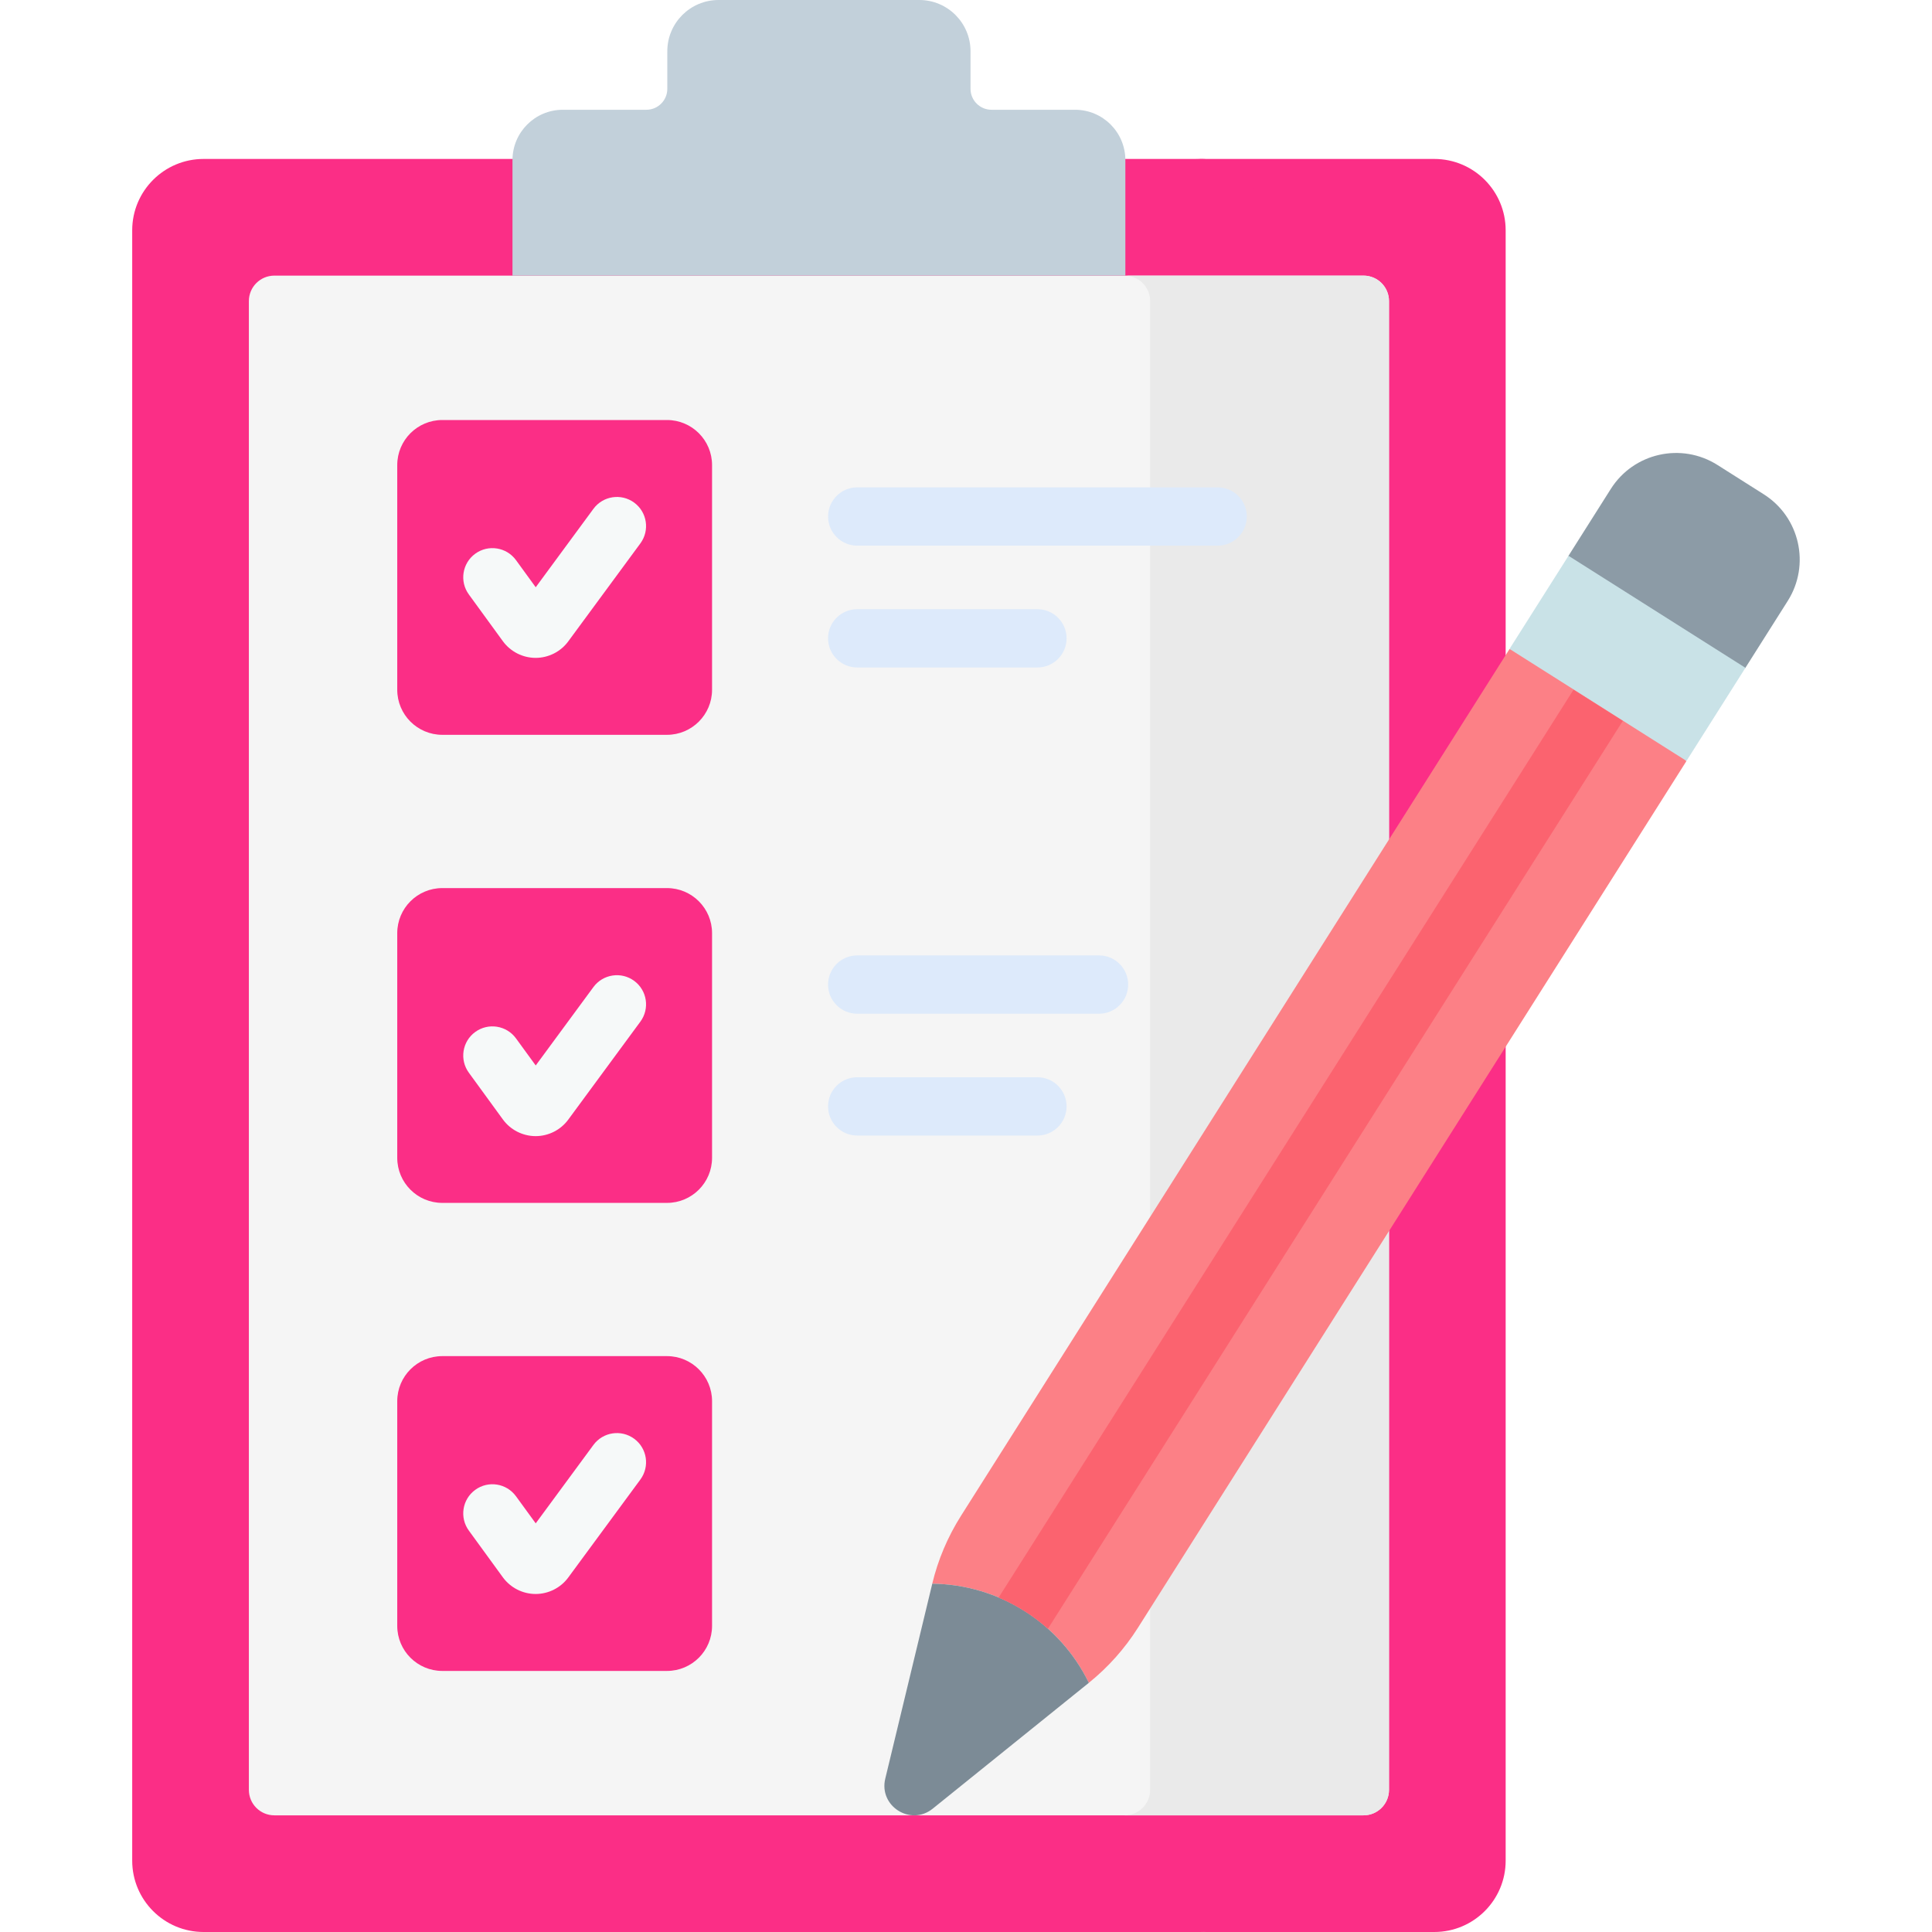
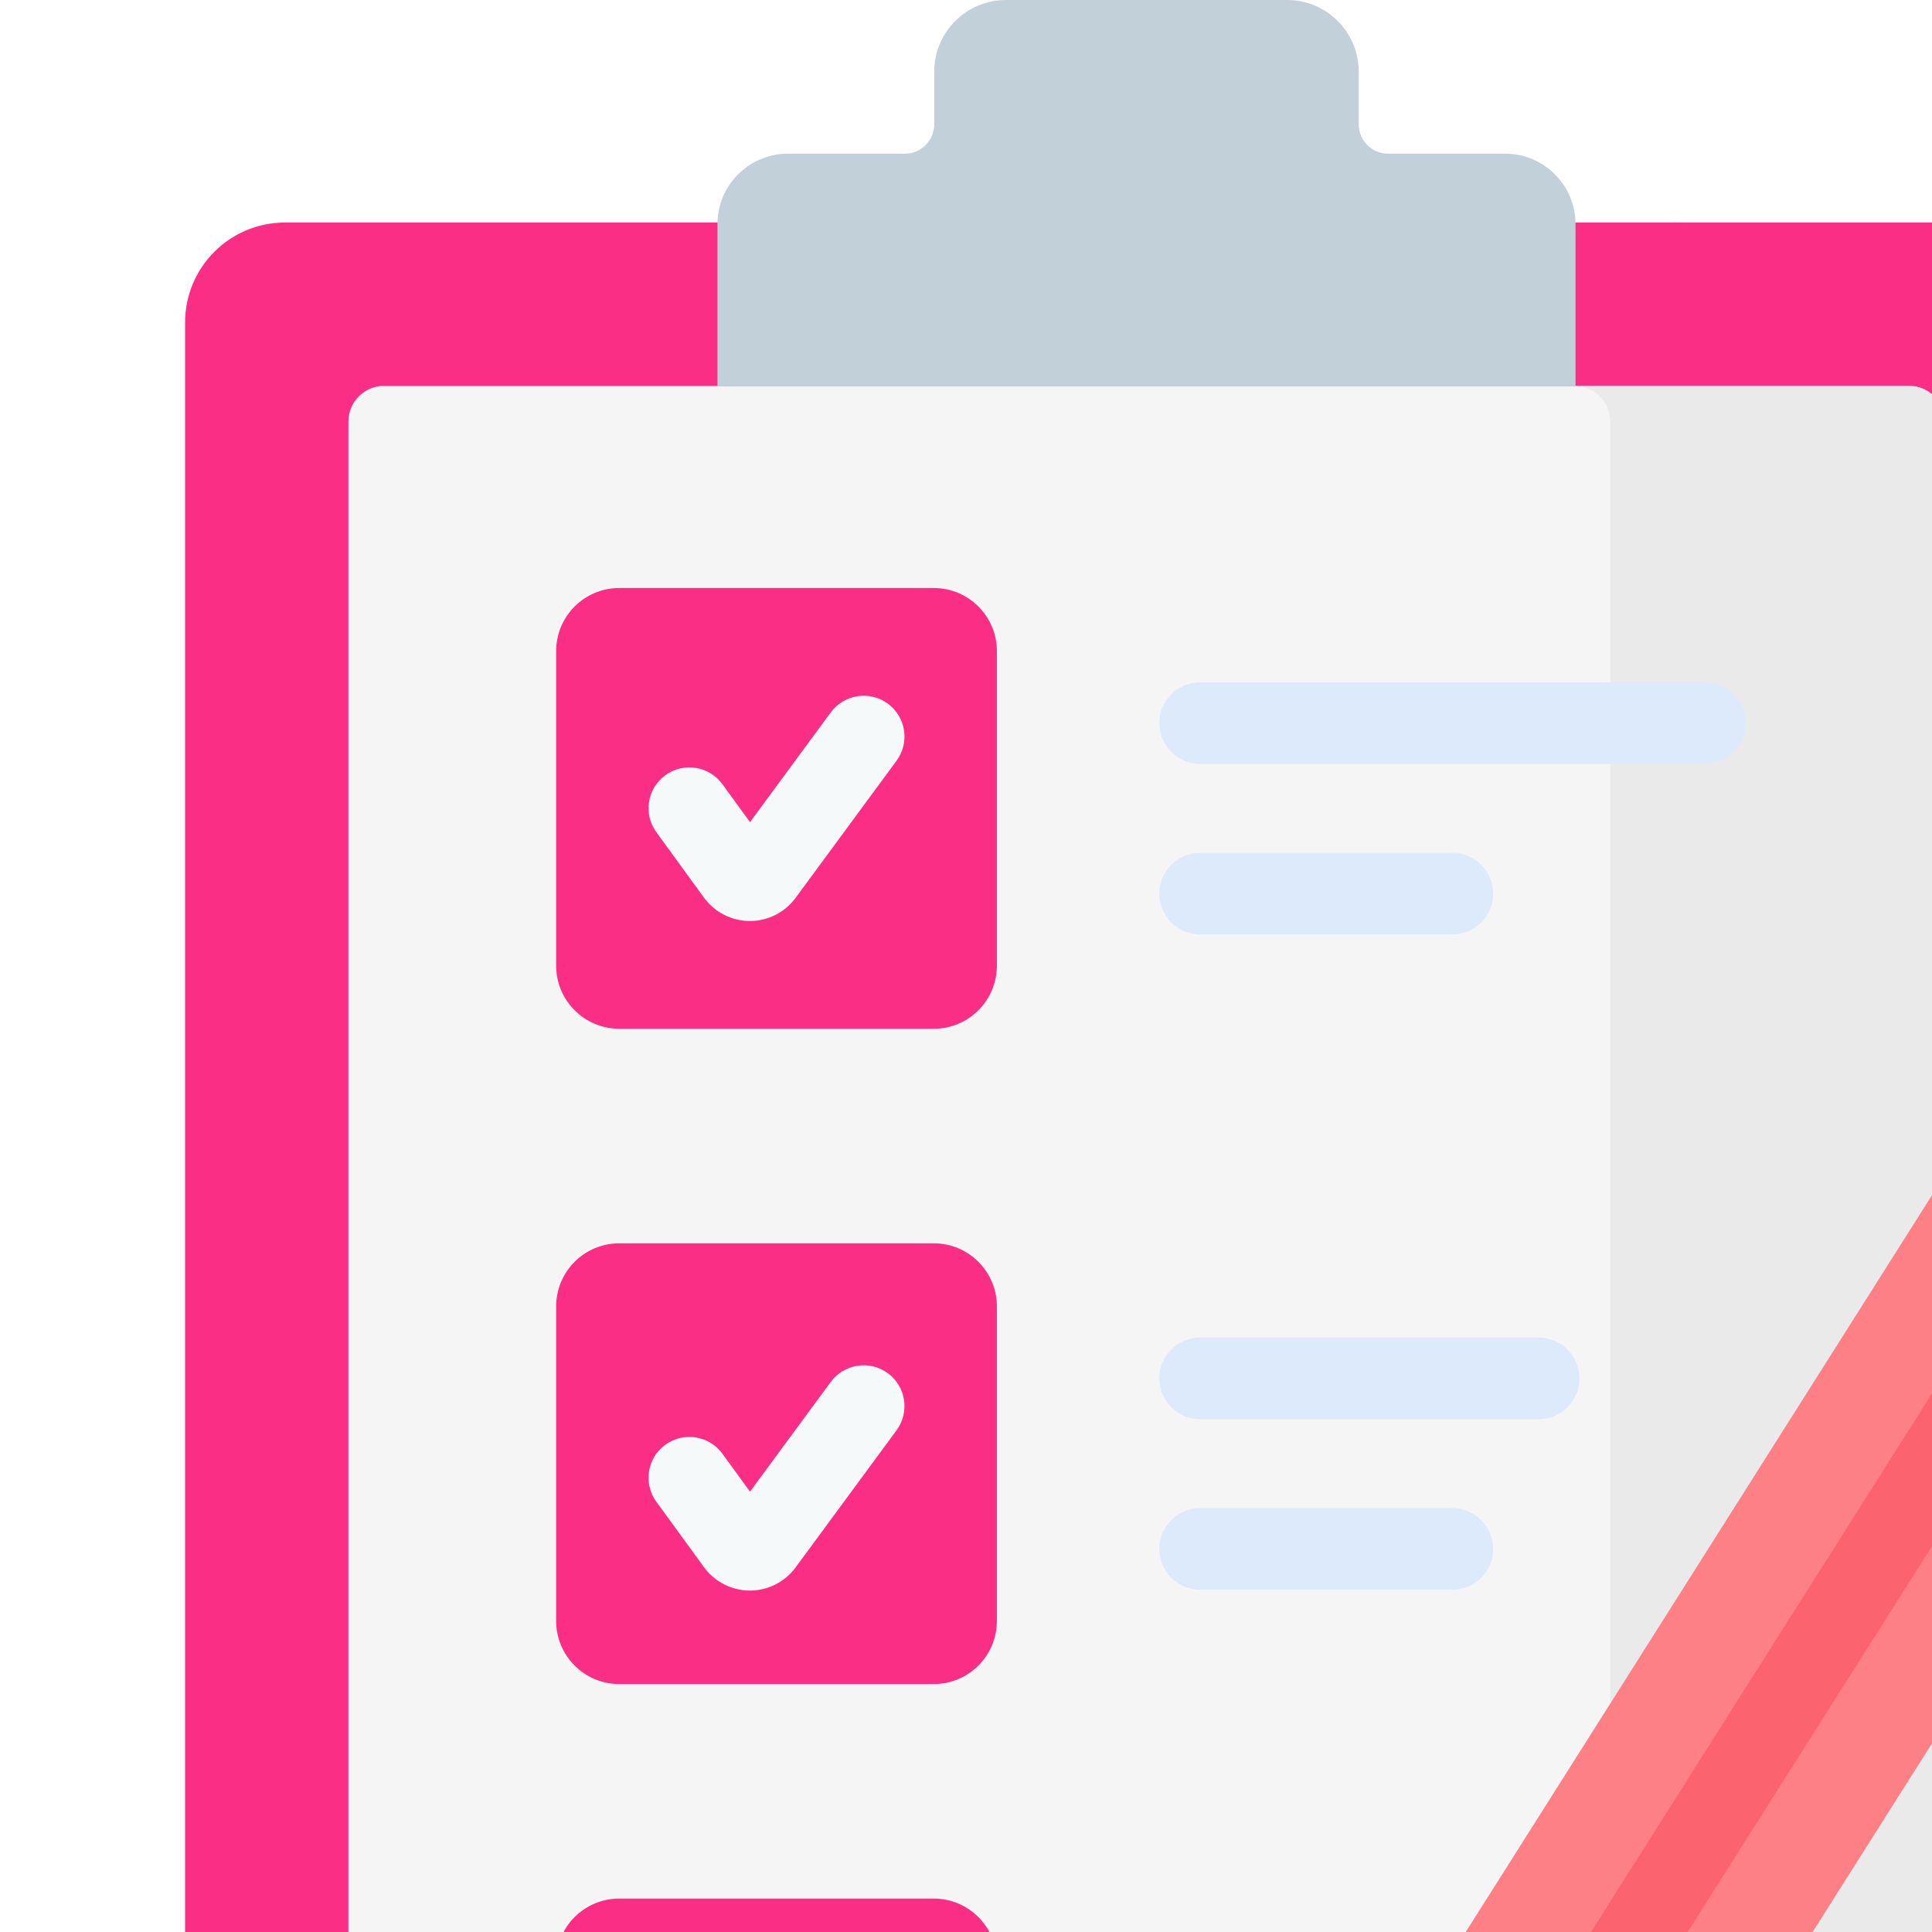
- <svg xmlns="http://www.w3.org/2000/svg" width="70" height="70" viewBox="0 0 70 70" fill="none">
+ <svg xmlns="http://www.w3.org/2000/svg" width="50" height="50" viewBox="0 0 50 50" fill="none">
  <path d="M46.075 67.414V8.345C46.075 6.917 44.917 5.759 43.489 5.759H7.376C5.948 5.759 4.79 6.917 4.79 8.345V67.414C4.79 68.842 5.948 70 7.376 70H43.489C44.917 70 46.075 68.842 46.075 67.414V67.414Z" fill="#FB2E86" />
  <path d="M51.967 5.759H43.312C44.741 5.759 45.898 6.917 45.898 8.345V67.414C45.898 68.842 44.741 70 43.312 70H51.967C53.395 70 54.553 68.842 54.553 67.414V8.345C54.553 6.917 53.395 5.759 51.967 5.759V5.759Z" fill="#FB2E86" />
  <path d="M9.017 64.849V10.91C9.017 10.399 9.43 9.986 9.941 9.986H49.402C49.913 9.986 50.326 10.399 50.326 10.91V64.849C50.326 65.36 49.913 65.773 49.402 65.773H9.941C9.43 65.773 9.017 65.36 9.017 64.849V64.849Z" fill="#F5F5F5" />
  <path d="M49.402 9.986H40.748C41.259 9.986 41.672 10.399 41.672 10.91V64.849C41.672 65.36 41.258 65.773 40.748 65.773H49.402C49.913 65.773 50.326 65.36 50.326 64.849V10.91C50.326 10.399 49.913 9.986 49.402 9.986Z" fill="#EAEAEA" />
  <path d="M35.164 3.218V1.857C35.164 0.831 34.333 0 33.308 0H26.035C25.009 0 24.178 0.831 24.178 1.857V3.218C24.178 3.637 23.838 3.977 23.419 3.977H20.392C19.385 3.977 18.568 4.794 18.568 5.801V9.986H40.774V5.801C40.774 4.794 39.958 3.977 38.951 3.977H35.924C35.505 3.977 35.164 3.637 35.164 3.218V3.218Z" fill="#C2D0DA" />
  <path d="M14.393 24.991V16.851C14.393 15.949 15.124 15.218 16.026 15.218H24.166C25.067 15.218 25.799 15.949 25.799 16.851V24.991C25.799 25.893 25.067 26.624 24.166 26.624H16.026C15.124 26.624 14.393 25.893 14.393 24.991V24.991Z" fill="#FB2E86" />
  <path d="M14.393 41.95V33.81C14.393 32.908 15.124 32.177 16.026 32.177H24.166C25.067 32.177 25.799 32.908 25.799 33.81V41.95C25.799 42.852 25.067 43.583 24.166 43.583H16.026C15.124 43.583 14.393 42.852 14.393 41.95V41.95Z" fill="#FB2E86" />
  <path d="M14.393 58.908V50.768C14.393 49.866 15.124 49.135 16.026 49.135H24.166C25.067 49.135 25.799 49.866 25.799 50.768V58.908C25.799 59.81 25.067 60.541 24.166 60.541H16.026C15.124 60.541 14.393 59.81 14.393 58.908V58.908Z" fill="#FB2E86" />
  <path d="M19.407 23.836C19.406 23.836 19.405 23.836 19.404 23.836C18.937 23.835 18.495 23.609 18.22 23.232L16.987 21.538C16.643 21.067 16.747 20.406 17.219 20.062C17.691 19.719 18.351 19.823 18.695 20.294L19.41 21.277L21.501 18.436C21.847 17.966 22.508 17.866 22.978 18.211C23.448 18.557 23.548 19.218 23.202 19.688L20.589 23.238C20.314 23.613 19.872 23.836 19.407 23.836V23.836Z" fill="#F6F9F9" />
  <path d="M19.407 41.164C19.405 41.164 19.404 41.164 19.403 41.164C18.937 41.162 18.494 40.937 18.22 40.559L16.987 38.866C16.643 38.394 16.747 37.733 17.219 37.39C17.691 37.047 18.351 37.151 18.695 37.622L19.41 38.604L21.501 35.763C21.847 35.294 22.508 35.193 22.978 35.539C23.448 35.885 23.548 36.546 23.202 37.016L20.589 40.566C20.314 40.941 19.872 41.164 19.407 41.164Z" fill="#F6F9F9" />
  <path d="M19.407 57.753C19.406 57.753 19.404 57.753 19.403 57.753C18.937 57.752 18.495 57.526 18.22 57.15L16.987 55.456C16.643 54.984 16.747 54.323 17.219 53.98C17.691 53.636 18.351 53.74 18.695 54.212L19.41 55.194L21.501 52.353C21.847 51.883 22.508 51.783 22.978 52.129C23.448 52.474 23.548 53.136 23.202 53.606L20.589 57.156C20.314 57.53 19.872 57.753 19.407 57.753V57.753Z" fill="#F6F9F9" />
  <path d="M44.118 19.77H31.059C30.476 19.77 30.003 19.297 30.003 18.714C30.003 18.131 30.476 17.658 31.059 17.658H44.118C44.701 17.658 45.174 18.131 45.174 18.714C45.174 19.297 44.701 19.77 44.118 19.77Z" fill="#DDEAFB" />
  <path d="M37.587 24.184H31.058C30.475 24.184 30.002 23.712 30.002 23.128C30.002 22.545 30.475 22.072 31.058 22.072H37.587C38.171 22.072 38.644 22.545 38.644 23.128C38.644 23.712 38.171 24.184 37.587 24.184Z" fill="#DDEAFB" />
  <path d="M39.82 36.729H31.058C30.475 36.729 30.002 36.256 30.002 35.672C30.002 35.089 30.475 34.616 31.058 34.616H39.82C40.403 34.616 40.876 35.089 40.876 35.672C40.876 36.256 40.403 36.729 39.82 36.729Z" fill="#DDEAFB" />
  <path d="M37.587 41.143H31.058C30.475 41.143 30.002 40.67 30.002 40.087C30.002 39.503 30.475 39.031 31.058 39.031H37.587C38.171 39.031 38.644 39.503 38.644 40.087C38.644 40.67 38.171 41.143 37.587 41.143Z" fill="#DDEAFB" />
  <path d="M61.1 27.579L60.062 26.212L56.182 23.755L54.69 23.52L34.819 54.92C34.339 55.678 33.987 56.508 33.777 57.38C36.195 57.409 38.39 58.799 39.45 60.972C40.148 60.41 40.749 59.736 41.228 58.979L61.1 27.579Z" fill="#FC8086" />
  <path d="M63.904 17.909L62.227 16.847C60.92 16.019 59.189 16.408 58.362 17.716L56.824 20.146L57.315 21.134L61.981 24.089L63.234 24.205L64.773 21.773C65.6 20.466 65.211 18.736 63.904 17.909V17.909Z" fill="#8C9BA6" />
  <path d="M54.693 23.511L56.83 20.137L63.24 24.196L61.104 27.57L54.693 23.511Z" fill="#C9E2E7" />
  <path d="M39.451 60.972L33.793 65.532C32.995 66.175 31.835 65.441 32.075 64.444L33.778 57.38C36.196 57.409 38.39 58.799 39.451 60.972V60.972Z" fill="#7C8B96" />
  <path d="M37.967 59.014L58.797 26.12L57.012 24.99L36.182 57.884C36.835 58.16 37.438 58.541 37.967 59.014V59.014Z" fill="#FB636F" />
</svg>
